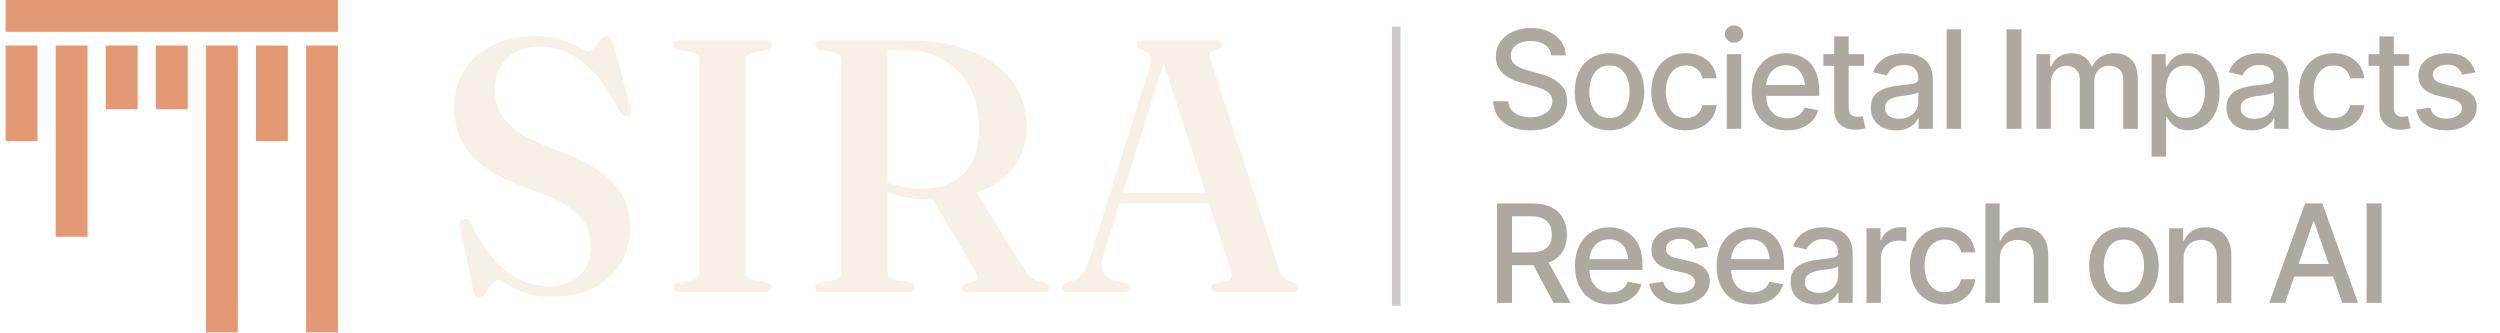
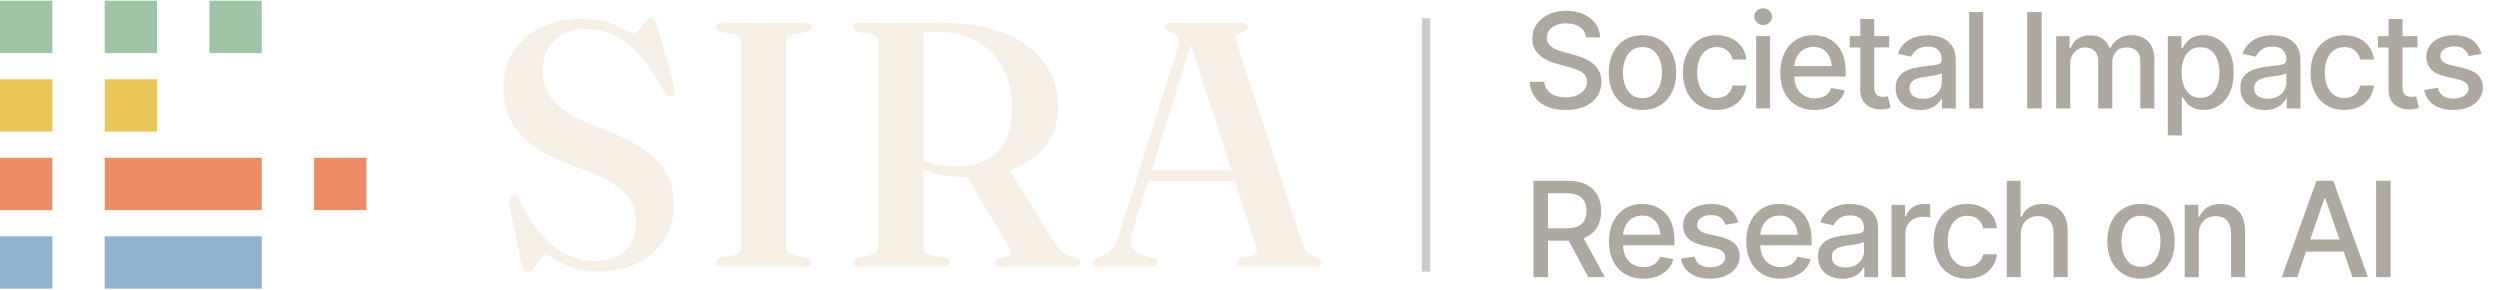
- <svg xmlns="http://www.w3.org/2000/svg" viewBox="0 0 691.9 92.4" width="692" height="92">
-   <path fill="#e39a74" d="M0.000 0.000h92.400v8.860h-92.400ZM0.000 12.658h8.860v26.581h-8.860ZM13.923 12.658h8.860v53.162h-8.860ZM27.847 12.658h8.860v17.721h-8.860ZM41.770 12.658h8.860v17.721h-8.860ZM55.693 12.658h8.860v79.742h-8.860ZM69.616 12.658h8.860v26.581h-8.860ZM83.540 12.658h8.860v79.742h-8.860Z" />
-   <path transform="translate(120.1 81.2)" fill="#f7f0e6" d="M31.67 1.33Q27.187 1.33 24.142 0.153Q21.098 -1.023 19.29 -2.193Q17.482 -3.363 16.723 -3.363Q16.078 -3.363 15.463 -2.639Q14.848 -1.915 14.221 -0.962Q13.593 -0.008 12.96 0.716Q12.327 1.44 11.647 1.44Q11.023 1.44 10.568 1.027Q10.113 0.615 9.933 -0.243L6.22 -18.433Q6.102 -19.108 6.341 -19.578Q6.58 -20.047 7.173 -20.257Q7.818 -20.503 8.334 -20.23Q8.85 -19.957 9.217 -19.223Q12.467 -12.537 15.997 -8.692Q19.528 -4.847 23.265 -3.228Q27.002 -1.61 30.823 -1.61Q36.278 -1.61 39.456 -4.57Q42.633 -7.53 42.647 -12.74Q42.66 -15.97 41.239 -18.689Q39.818 -21.408 36.103 -23.861Q32.388 -26.313 25.523 -28.67Q17.893 -31.335 13.308 -34.588Q8.723 -37.84 6.673 -41.967Q4.623 -46.093 4.623 -51.35Q4.623 -57.267 7.488 -61.732Q10.353 -66.197 15.435 -68.685Q20.517 -71.173 27.127 -71.173Q31.635 -71.173 34.54 -70.146Q37.445 -69.118 39.197 -68.077Q40.948 -67.037 41.927 -67.037Q42.807 -67.037 43.597 -68.095Q44.387 -69.153 45.2 -70.225Q46.013 -71.297 46.943 -71.297Q47.57 -71.297 48.004 -70.898Q48.438 -70.5 48.74 -69.43L53.737 -51.023Q53.947 -50.267 53.714 -49.69Q53.482 -49.113 52.863 -48.88Q52.23 -48.67 51.708 -48.938Q51.185 -49.205 50.82 -49.873Q47.295 -56.882 43.609 -60.887Q39.923 -64.892 36.061 -66.569Q32.198 -68.247 28.133 -68.247Q22.673 -68.247 19.298 -64.978Q15.923 -61.71 15.923 -56.137Q15.923 -52.835 17.327 -50.015Q18.732 -47.195 22.336 -44.664Q25.94 -42.133 32.513 -39.697Q40.427 -36.813 45.023 -33.567Q49.62 -30.322 51.583 -26.43Q53.547 -22.538 53.533 -17.683Q53.52 -12.42 50.942 -8.104Q48.365 -3.788 43.492 -1.229Q38.618 1.33 31.67 1.33ZM85.74 -5.423Q85.74 -4.566 86.302 -4.055Q86.865 -3.543 87.937 -3.3L91.593 -2.663Q92.93 -2.308 92.93 -1.268Q92.93 -0.696 92.526 -0.348Q92.122 0.0 91.24 0.0H67.317Q66.448 0.0 66.038 -0.348Q65.627 -0.696 65.627 -1.268Q65.627 -2.308 66.963 -2.663L70.62 -3.3Q71.717 -3.543 72.267 -4.055Q72.817 -4.566 72.817 -5.423V-64.577Q72.817 -65.434 72.267 -65.951Q71.717 -66.468 70.62 -66.7L66.963 -67.337Q65.627 -67.685 65.627 -68.74Q65.627 -69.332 66.038 -69.666Q66.448 -70.0 67.317 -70.0H91.24Q92.122 -70.0 92.526 -69.666Q92.93 -69.332 92.93 -68.74Q92.93 -67.685 91.593 -67.337L87.937 -66.7Q86.865 -66.468 86.302 -65.951Q85.74 -65.434 85.74 -64.577ZM163.78 -45.9Q163.78 -40.958 161.601 -36.981Q159.422 -33.003 155.449 -30.378Q151.477 -27.753 146.005 -26.777Q144.562 -26.533 143.222 -26.282Q141.883 -26.03 140.519 -25.867Q139.155 -25.703 137.575 -25.703Q134.158 -25.703 131.248 -26.158Q128.338 -26.613 125.978 -27.503Q123.618 -28.392 121.82 -29.68L122.217 -32.233Q123.795 -31.047 125.82 -30.275Q127.845 -29.503 130.17 -29.14Q132.495 -28.777 134.942 -28.777Q142.168 -28.777 146.356 -33.035Q150.543 -37.293 150.543 -45.647Q150.543 -51.933 147.967 -56.815Q145.39 -61.697 140.777 -64.492Q136.165 -67.287 130.078 -67.287H125.09V-5.68Q125.09 -4.673 125.594 -4.114Q126.098 -3.555 127.153 -3.3L131.277 -2.663Q132.043 -2.438 132.328 -2.117Q132.613 -1.795 132.613 -1.26Q132.613 0.0 130.923 0.0H106.667Q105.802 0.0 105.389 -0.353Q104.977 -0.707 104.977 -1.26Q104.977 -2.308 106.313 -2.663L109.97 -3.3Q111.078 -3.555 111.622 -4.114Q112.167 -4.673 112.167 -5.68V-64.577Q112.167 -65.443 111.617 -65.956Q111.067 -66.468 109.97 -66.7L106.313 -67.337Q104.977 -67.692 104.977 -68.74Q104.977 -69.332 105.389 -69.666Q105.802 -70.0 106.667 -70.0H130.308Q140.98 -70.0 148.452 -66.954Q155.925 -63.908 159.852 -58.479Q163.78 -53.05 163.78 -45.9ZM136.852 -27.09 149.283 -28.537 163.218 -6.133Q164.248 -4.508 165.402 -3.795Q166.555 -3.082 168.237 -2.69Q169.27 -2.415 169.628 -2.105Q169.987 -1.795 169.987 -1.26Q169.987 -0.707 169.554 -0.353Q169.122 0.0 168.243 0.0H147.342Q145.665 0.0 145.665 -1.26Q145.665 -1.662 145.922 -1.906Q146.18 -2.15 146.722 -2.357L148.712 -2.743Q149.858 -3.122 150.049 -3.851Q150.24 -4.58 149.432 -5.947ZM188.545 -27.627H216.465L216.682 -24.633H188.202ZM192.333 -1.26Q192.333 -0.707 191.932 -0.353Q191.532 0.0 190.663 0.0H175.273Q174.43 0.0 174.01 -0.347Q173.59 -0.693 173.59 -1.247Q173.59 -1.702 173.874 -1.997Q174.158 -2.292 174.803 -2.57L176.73 -3.208Q178.205 -3.802 179.287 -5.131Q180.37 -6.46 181.342 -9.617L198.082 -62.875Q198.673 -64.747 198.25 -65.703Q197.827 -66.66 196.145 -67.197Q195.165 -67.575 194.748 -67.922Q194.332 -68.268 194.332 -68.767Q194.332 -69.368 194.764 -69.684Q195.197 -70.0 196.075 -70.0H216.382Q217.262 -70.0 217.675 -69.684Q218.088 -69.368 218.088 -68.78Q218.088 -68.255 217.696 -67.891Q217.303 -67.527 216.365 -67.247Q215 -66.977 214.737 -66.4Q214.475 -65.823 214.928 -64.413L233.878 -6.597Q234.452 -4.81 235.318 -3.943Q236.185 -3.077 237.688 -2.765Q238.59 -2.463 238.902 -2.136Q239.215 -1.808 239.215 -1.26Q239.215 -0.707 238.788 -0.353Q238.362 0.0 237.495 0.0H216.788Q215.933 0.0 215.507 -0.353Q215.082 -0.707 215.082 -1.26Q215.082 -1.768 215.418 -2.065Q215.755 -2.362 216.445 -2.57L219.342 -3.04Q220.583 -3.355 220.717 -4.124Q220.85 -4.893 220.342 -6.457L201.395 -65.037L202.748 -66.49L185.003 -9.907Q184.402 -7.968 184.622 -6.662Q184.843 -5.355 185.857 -4.516Q186.87 -3.677 188.6 -3.087L191.03 -2.543Q191.693 -2.333 192.013 -2.052Q192.333 -1.77 192.333 -1.26Z" />
-   <rect x="385.4" y="7.4" width="2.4" height="77.6" fill="#aea9a0" opacity="0.6" />
-   <path transform="translate(412.4 35.8)" fill="#aea9a0" d="M11.482 0.453Q8.387 0.453 6.114 -0.525Q3.841 -1.503 2.557 -3.321Q1.273 -5.14 1.136 -7.645H5.322Q5.455 -6.145 6.303 -5.155Q7.151 -4.164 8.5 -3.674Q9.849 -3.184 11.459 -3.184Q13.229 -3.184 14.617 -3.748Q16.005 -4.312 16.801 -5.323Q17.597 -6.335 17.597 -7.689Q17.597 -8.914 16.894 -9.691Q16.191 -10.469 15.007 -10.977Q13.823 -11.485 12.343 -11.875L9.084 -12.766Q5.756 -13.664 3.828 -15.428Q1.9 -17.193 1.9 -20.084Q1.9 -22.466 3.188 -24.249Q4.475 -26.032 6.693 -27.025Q8.91 -28.018 11.675 -28.018Q14.484 -28.018 16.634 -27.029Q18.785 -26.04 20.03 -24.32Q21.275 -22.6 21.338 -20.395H17.286Q17.074 -22.299 15.521 -23.355Q13.968 -24.411 11.586 -24.411Q9.901 -24.411 8.654 -23.882Q7.407 -23.353 6.728 -22.425Q6.049 -21.497 6.049 -20.306Q6.049 -19.004 6.852 -18.185Q7.656 -17.367 8.823 -16.894Q9.99 -16.421 11.066 -16.128L13.745 -15.408Q15.063 -15.074 16.452 -14.513Q17.842 -13.953 19.039 -13.057Q20.236 -12.161 20.972 -10.832Q21.709 -9.504 21.709 -7.63Q21.709 -5.303 20.505 -3.475Q19.301 -1.648 17.018 -0.597Q14.736 0.453 11.482 0.453ZM33.469 0.43Q30.552 0.43 28.379 -0.907Q26.207 -2.245 25.01 -4.655Q23.813 -7.066 23.813 -10.257Q23.813 -13.493 25.01 -15.911Q26.207 -18.328 28.379 -19.666Q30.552 -21.004 33.469 -21.004Q36.401 -21.004 38.573 -19.666Q40.746 -18.328 41.95 -15.911Q43.155 -13.493 43.155 -10.257Q43.155 -7.066 41.95 -4.655Q40.746 -2.245 38.573 -0.907Q36.401 0.43 33.469 0.43ZM33.476 -2.969Q35.391 -2.969 36.627 -3.967Q37.863 -4.965 38.471 -6.63Q39.08 -8.294 39.08 -10.264Q39.08 -12.268 38.471 -13.935Q37.863 -15.601 36.627 -16.603Q35.391 -17.605 33.476 -17.605Q31.588 -17.605 30.346 -16.603Q29.105 -15.601 28.496 -13.935Q27.888 -12.268 27.888 -10.264Q27.888 -8.294 28.496 -6.63Q29.105 -4.965 30.346 -3.967Q31.588 -2.969 33.476 -2.969ZM54.751 0.43Q51.76 0.43 49.595 -0.944Q47.429 -2.319 46.262 -4.73Q45.095 -7.14 45.095 -10.257Q45.095 -13.434 46.285 -15.851Q47.474 -18.269 49.639 -19.636Q51.805 -21.004 54.721 -21.004Q57.085 -21.004 58.933 -20.137Q60.781 -19.271 61.924 -17.699Q63.067 -16.128 63.279 -14.027H59.345Q59.134 -15.003 58.551 -15.82Q57.969 -16.636 57.019 -17.12Q56.069 -17.605 54.773 -17.605Q53.092 -17.605 51.834 -16.721Q50.576 -15.838 49.873 -14.209Q49.17 -12.58 49.17 -10.354Q49.17 -8.101 49.858 -6.438Q50.547 -4.776 51.812 -3.872Q53.078 -2.969 54.773 -2.969Q56.518 -2.969 57.748 -3.93Q58.978 -4.891 59.345 -6.568H63.279Q63.064 -4.55 61.967 -2.971Q60.871 -1.392 59.039 -0.481Q57.208 0.43 54.751 0.43ZM66.103 0.0V-20.744H70.118V0.0ZM68.122 -23.928Q67.075 -23.928 66.326 -24.633Q65.576 -25.338 65.576 -26.333Q65.576 -27.331 66.326 -28.034Q67.075 -28.738 68.122 -28.738Q69.168 -28.738 69.918 -28.034Q70.667 -27.331 70.667 -26.335Q70.667 -25.338 69.918 -24.633Q69.168 -23.928 68.122 -23.928ZM82.906 0.43Q79.852 0.43 77.627 -0.892Q75.403 -2.215 74.211 -4.616Q73.02 -7.017 73.02 -10.227Q73.02 -13.422 74.198 -15.848Q75.377 -18.273 77.518 -19.638Q79.659 -21.004 82.542 -21.004Q84.305 -21.004 85.962 -20.427Q87.619 -19.85 88.936 -18.608Q90.254 -17.367 91.022 -15.386Q91.79 -13.404 91.79 -10.591V-9.151H75.291V-12.164H89.712L87.842 -11.163Q87.842 -13.077 87.248 -14.541Q86.654 -16.005 85.478 -16.838Q84.301 -17.671 82.557 -17.671Q80.813 -17.671 79.577 -16.831Q78.342 -15.99 77.689 -14.616Q77.035 -13.241 77.035 -11.608V-9.559Q77.035 -7.429 77.776 -5.941Q78.516 -4.453 79.848 -3.678Q81.18 -2.902 82.936 -2.902Q84.082 -2.902 85.023 -3.234Q85.964 -3.566 86.647 -4.234Q87.329 -4.902 87.686 -5.878L91.508 -5.166Q91.052 -3.488 89.881 -2.228Q88.71 -0.969 86.934 -0.269Q85.159 0.43 82.906 0.43ZM104.259 -20.744V-17.493H92.948V-20.744ZM95.969 -25.68H99.984V-6.086Q99.984 -4.665 100.585 -3.999Q101.186 -3.332 102.492 -3.332Q102.812 -3.332 103.177 -3.377Q103.543 -3.422 103.91 -3.496L104.66 -0.156Q104.047 0.048 103.327 0.16Q102.607 0.271 101.888 0.271Q99.186 0.271 97.577 -1.236Q95.969 -2.742 95.969 -5.262ZM113.154 0.453Q111.183 0.453 109.586 -0.28Q107.988 -1.013 107.061 -2.423Q106.133 -3.833 106.133 -5.863Q106.133 -7.63 106.812 -8.754Q107.491 -9.879 108.641 -10.545Q109.792 -11.211 111.204 -11.547Q112.616 -11.882 114.096 -12.053Q115.959 -12.272 117.112 -12.413Q118.264 -12.554 118.796 -12.879Q119.329 -13.204 119.329 -13.931V-14.035Q119.329 -15.783 118.338 -16.753Q117.347 -17.723 115.388 -17.723Q113.362 -17.723 112.189 -16.837Q111.016 -15.95 110.571 -14.851L106.771 -15.712Q107.45 -17.605 108.755 -18.77Q110.059 -19.935 111.757 -20.47Q113.454 -21.004 115.321 -21.004Q116.564 -21.004 117.956 -20.714Q119.347 -20.425 120.583 -19.653Q121.819 -18.881 122.596 -17.454Q123.374 -16.028 123.374 -13.768V0.0H119.425V-2.843H119.277Q118.898 -2.074 118.114 -1.316Q117.329 -0.557 116.104 -0.052Q114.879 0.453 113.154 0.453ZM114.022 -2.776Q115.707 -2.776 116.896 -3.44Q118.086 -4.104 118.715 -5.179Q119.344 -6.253 119.344 -7.466V-10.153Q119.121 -9.938 118.512 -9.76Q117.904 -9.582 117.123 -9.444Q116.342 -9.307 115.594 -9.211Q114.846 -9.114 114.356 -9.055Q113.187 -8.895 112.217 -8.544Q111.247 -8.194 110.668 -7.542Q110.089 -6.891 110.089 -5.804Q110.089 -4.308 111.196 -3.542Q112.304 -2.776 114.022 -2.776ZM131.237 -27.646V0.0H127.222V-27.646ZM148.026 -27.646V0.0H143.854V-27.646ZM152.178 0.0V-20.744H156.023V-17.337H156.305Q156.954 -19.063 158.427 -20.033Q159.901 -21.004 161.945 -21.004Q164.02 -21.004 165.426 -20.03Q166.833 -19.056 167.504 -17.337H167.727Q168.484 -19.011 170.096 -20.008Q171.709 -21.004 173.939 -21.004Q176.759 -21.004 178.556 -19.234Q180.352 -17.464 180.352 -13.901V0.0H176.307V-13.523Q176.307 -15.634 175.16 -16.575Q174.013 -17.516 172.418 -17.516Q170.451 -17.516 169.36 -16.3Q168.269 -15.085 168.269 -13.226V0.0H164.231V-13.79Q164.231 -15.471 163.188 -16.493Q162.146 -17.516 160.461 -17.516Q159.311 -17.516 158.338 -16.911Q157.366 -16.306 156.78 -15.243Q156.193 -14.179 156.193 -12.78V0.0ZM184.204 7.756V-20.744H188.115V-17.375H188.449Q188.813 -18.017 189.473 -18.87Q190.134 -19.724 191.316 -20.364Q192.498 -21.004 194.423 -21.004Q196.928 -21.004 198.886 -19.738Q200.843 -18.473 201.975 -16.081Q203.107 -13.69 203.107 -10.324Q203.107 -6.98 201.994 -4.572Q200.881 -2.163 198.921 -0.878Q196.962 0.408 194.438 0.408Q192.561 0.408 191.368 -0.23Q190.174 -0.868 189.495 -1.724Q188.816 -2.579 188.449 -3.236H188.219V7.756ZM193.563 -3.021Q195.359 -3.021 196.57 -3.991Q197.782 -4.962 198.4 -6.622Q199.018 -8.283 199.018 -10.354Q199.018 -12.413 198.407 -14.044Q197.797 -15.675 196.592 -16.625Q195.388 -17.575 193.563 -17.575Q191.8 -17.575 190.597 -16.677Q189.395 -15.779 188.774 -14.155Q188.152 -12.532 188.152 -10.354Q188.152 -8.183 188.781 -6.531Q189.41 -4.88 190.62 -3.95Q191.83 -3.021 193.563 -3.021ZM212.032 0.453Q210.061 0.453 208.464 -0.28Q206.866 -1.013 205.938 -2.423Q205.011 -3.833 205.011 -5.863Q205.011 -7.63 205.69 -8.754Q206.369 -9.879 207.519 -10.545Q208.67 -11.211 210.082 -11.547Q211.494 -11.882 212.974 -12.053Q214.837 -12.272 215.99 -12.413Q217.142 -12.554 217.674 -12.879Q218.207 -13.204 218.207 -13.931V-14.035Q218.207 -15.783 217.216 -16.753Q216.225 -17.723 214.266 -17.723Q212.24 -17.723 211.067 -16.837Q209.894 -15.95 209.449 -14.851L205.649 -15.712Q206.328 -17.605 207.633 -18.77Q208.937 -19.935 210.635 -20.47Q212.332 -21.004 214.199 -21.004Q215.442 -21.004 216.834 -20.714Q218.225 -20.425 219.461 -19.653Q220.697 -18.881 221.474 -17.454Q222.252 -16.028 222.252 -13.768V0.0H218.303V-2.843H218.155Q217.776 -2.074 216.991 -1.316Q216.207 -0.557 214.982 -0.052Q213.757 0.453 212.032 0.453ZM212.9 -2.776Q214.585 -2.776 215.774 -3.44Q216.964 -4.104 217.593 -5.179Q218.222 -6.253 218.222 -7.466V-10.153Q217.999 -9.938 217.39 -9.76Q216.782 -9.582 216.001 -9.444Q215.22 -9.307 214.472 -9.211Q213.724 -9.114 213.234 -9.055Q212.065 -8.895 211.095 -8.544Q210.124 -8.194 209.546 -7.542Q208.967 -6.891 208.967 -5.804Q208.967 -4.308 210.074 -3.542Q211.182 -2.776 212.9 -2.776ZM234.806 0.43Q231.815 0.43 229.65 -0.944Q227.484 -2.319 226.317 -4.73Q225.15 -7.14 225.15 -10.257Q225.15 -13.434 226.339 -15.851Q227.529 -18.269 229.694 -19.636Q231.859 -21.004 234.776 -21.004Q237.14 -21.004 238.988 -20.137Q240.836 -19.271 241.979 -17.699Q243.122 -16.128 243.334 -14.027H239.4Q239.188 -15.003 238.606 -15.82Q238.023 -16.636 237.073 -17.12Q236.123 -17.605 234.828 -17.605Q233.147 -17.605 231.889 -16.721Q230.631 -15.838 229.928 -14.209Q229.225 -12.58 229.225 -10.354Q229.225 -8.101 229.913 -6.438Q230.601 -4.776 231.867 -3.872Q233.132 -2.969 234.828 -2.969Q236.572 -2.969 237.802 -3.93Q239.033 -4.891 239.4 -6.568H243.334Q243.118 -4.55 242.022 -2.971Q240.925 -1.392 239.094 -0.481Q237.263 0.43 234.806 0.43ZM255.814 -20.744V-17.493H244.503V-20.744ZM247.523 -25.68H251.539V-6.086Q251.539 -4.665 252.14 -3.999Q252.741 -3.332 254.047 -3.332Q254.366 -3.332 254.732 -3.377Q255.097 -3.422 255.465 -3.496L256.214 -0.156Q255.602 0.048 254.882 0.16Q254.162 0.271 253.442 0.271Q250.741 0.271 249.132 -1.236Q247.523 -2.742 247.523 -5.262ZM274.194 -15.653 270.542 -15.029Q270.201 -16.065 269.242 -16.939Q268.282 -17.812 266.386 -17.812Q264.679 -17.812 263.536 -17.039Q262.393 -16.265 262.393 -15.081Q262.393 -14.038 263.163 -13.393Q263.933 -12.747 265.636 -12.35L268.947 -11.608Q271.793 -10.962 273.197 -9.574Q274.602 -8.186 274.602 -6.004Q274.602 -4.134 273.526 -2.681Q272.45 -1.228 270.544 -0.399Q268.639 0.43 266.134 0.43Q262.645 0.43 260.454 -1.071Q258.263 -2.572 257.754 -5.314L261.636 -5.908Q262.011 -4.375 263.15 -3.601Q264.289 -2.828 266.111 -2.828Q268.086 -2.828 269.28 -3.663Q270.475 -4.498 270.475 -5.678Q270.475 -7.648 267.536 -8.327L264.041 -9.114Q261.124 -9.778 259.74 -11.213Q258.355 -12.647 258.355 -14.844Q258.355 -16.688 259.382 -18.072Q260.408 -19.456 262.217 -20.23Q264.026 -21.004 266.356 -21.004Q269.733 -21.004 271.654 -19.54Q273.574 -18.076 274.194 -15.653Z" />
-   <path transform="translate(412.4 84.2)" fill="#aea9a0" d="M2.227 0.0V-27.646H12.09Q15.304 -27.646 17.421 -26.539Q19.538 -25.431 20.598 -23.474Q21.657 -21.516 21.657 -18.97Q21.657 -16.432 20.599 -14.51Q19.542 -12.587 17.412 -11.526Q15.282 -10.465 12.068 -10.465H4.616V-14.035H11.675Q13.723 -14.035 14.996 -14.621Q16.269 -15.207 16.859 -16.31Q17.449 -17.412 17.449 -18.97Q17.449 -20.544 16.851 -21.687Q16.254 -22.83 14.981 -23.449Q13.708 -24.069 11.645 -24.069H6.398V0.0ZM17.953 0.0 11.259 -12.484H15.883L22.704 0.0ZM33.773 0.43Q30.719 0.43 28.494 -0.892Q26.27 -2.215 25.079 -4.616Q23.887 -7.017 23.887 -10.227Q23.887 -13.422 25.066 -15.848Q26.244 -18.273 28.385 -19.638Q30.526 -21.004 33.41 -21.004Q35.172 -21.004 36.829 -20.427Q38.486 -19.85 39.804 -18.608Q41.121 -17.367 41.889 -15.386Q42.657 -13.404 42.657 -10.591V-9.151H26.158V-12.164H40.579L38.709 -11.163Q38.709 -13.077 38.115 -14.541Q37.521 -16.005 36.345 -16.838Q35.169 -17.671 33.424 -17.671Q31.68 -17.671 30.445 -16.831Q29.209 -15.99 28.556 -14.616Q27.903 -13.241 27.903 -11.608V-9.559Q27.903 -7.429 28.643 -5.941Q29.383 -4.453 30.715 -3.678Q32.048 -2.902 33.803 -2.902Q34.95 -2.902 35.89 -3.234Q36.831 -3.566 37.514 -4.234Q38.197 -4.902 38.553 -5.878L42.375 -5.166Q41.919 -3.488 40.748 -2.228Q39.577 -0.969 37.801 -0.269Q36.026 0.43 33.773 0.43ZM60.982 -15.653 57.33 -15.029Q56.989 -16.065 56.03 -16.939Q55.07 -17.812 53.174 -17.812Q51.467 -17.812 50.324 -17.039Q49.181 -16.265 49.181 -15.081Q49.181 -14.038 49.951 -13.393Q50.721 -12.747 52.424 -12.35L55.735 -11.608Q58.581 -10.962 59.985 -9.574Q61.39 -8.186 61.39 -6.004Q61.39 -4.134 60.314 -2.681Q59.238 -1.228 57.332 -0.399Q55.427 0.43 52.922 0.43Q49.433 0.43 47.242 -1.071Q45.051 -2.572 44.542 -5.314L48.424 -5.908Q48.799 -4.375 49.938 -3.601Q51.077 -2.828 52.899 -2.828Q54.874 -2.828 56.069 -3.663Q57.263 -4.498 57.263 -5.678Q57.263 -7.648 54.324 -8.327L50.829 -9.114Q47.912 -9.778 46.528 -11.213Q45.144 -12.647 45.144 -14.844Q45.144 -16.688 46.17 -18.072Q47.196 -19.456 49.005 -20.23Q50.814 -21.004 53.144 -21.004Q56.521 -21.004 58.442 -19.54Q60.362 -18.076 60.982 -15.653ZM73.146 0.43Q70.092 0.43 67.867 -0.892Q65.643 -2.215 64.452 -4.616Q63.26 -7.017 63.26 -10.227Q63.26 -13.422 64.439 -15.848Q65.617 -18.273 67.758 -19.638Q69.899 -21.004 72.783 -21.004Q74.545 -21.004 76.202 -20.427Q77.859 -19.85 79.177 -18.608Q80.494 -17.367 81.262 -15.386Q82.03 -13.404 82.03 -10.591V-9.151H65.531V-12.164H79.952L78.082 -11.163Q78.082 -13.077 77.488 -14.541Q76.894 -16.005 75.718 -16.838Q74.542 -17.671 72.797 -17.671Q71.053 -17.671 69.818 -16.831Q68.582 -15.99 67.929 -14.616Q67.276 -13.241 67.276 -11.608V-9.559Q67.276 -7.429 68.016 -5.941Q68.756 -4.453 70.089 -3.678Q71.421 -2.902 73.176 -2.902Q74.323 -2.902 75.263 -3.234Q76.204 -3.566 76.887 -4.234Q77.57 -4.902 77.926 -5.878L81.748 -5.166Q81.292 -3.488 80.121 -2.228Q78.95 -0.969 77.175 -0.269Q75.399 0.43 73.146 0.43ZM90.87 0.453Q88.899 0.453 87.302 -0.28Q85.704 -1.013 84.776 -2.423Q83.849 -3.833 83.849 -5.863Q83.849 -7.63 84.528 -8.754Q85.207 -9.879 86.357 -10.545Q87.508 -11.211 88.92 -11.547Q90.332 -11.882 91.812 -12.053Q93.675 -12.272 94.827 -12.413Q95.98 -12.554 96.512 -12.879Q97.045 -13.204 97.045 -13.931V-14.035Q97.045 -15.783 96.054 -16.753Q95.063 -17.723 93.104 -17.723Q91.078 -17.723 89.905 -16.837Q88.732 -15.95 88.287 -14.851L84.487 -15.712Q85.166 -17.605 86.47 -18.77Q87.775 -19.935 89.473 -20.47Q91.17 -21.004 93.037 -21.004Q94.28 -21.004 95.672 -20.714Q97.063 -20.425 98.299 -19.653Q99.535 -18.881 100.312 -17.454Q101.09 -16.028 101.09 -13.768V0.0H97.141V-2.843H96.993Q96.614 -2.074 95.829 -1.316Q95.045 -0.557 93.82 -0.052Q92.595 0.453 90.87 0.453ZM91.738 -2.776Q93.423 -2.776 94.612 -3.44Q95.802 -4.104 96.431 -5.179Q97.06 -6.253 97.06 -7.466V-10.153Q96.837 -9.938 96.228 -9.76Q95.62 -9.582 94.839 -9.444Q94.057 -9.307 93.31 -9.211Q92.562 -9.114 92.072 -9.055Q90.903 -8.895 89.933 -8.544Q88.962 -8.194 88.383 -7.542Q87.805 -6.891 87.805 -5.804Q87.805 -4.308 88.912 -3.542Q90.02 -2.776 91.738 -2.776ZM104.938 0.0V-20.744H108.82V-17.427H109.042Q109.614 -19.1 111.055 -20.067Q112.497 -21.034 114.312 -21.034Q114.69 -21.034 115.202 -21.011Q115.714 -20.989 116.026 -20.945V-17.093Q115.781 -17.163 115.16 -17.239Q114.538 -17.315 113.904 -17.315Q112.482 -17.315 111.358 -16.712Q110.233 -16.109 109.593 -15.057Q108.953 -14.005 108.953 -12.639V0.0ZM126.651 0.43Q123.66 0.43 121.494 -0.944Q119.329 -2.319 118.162 -4.73Q116.995 -7.14 116.995 -10.257Q116.995 -13.434 118.184 -15.851Q119.373 -18.269 121.539 -19.636Q123.704 -21.004 126.621 -21.004Q128.985 -21.004 130.833 -20.137Q132.681 -19.271 133.824 -17.699Q134.967 -16.128 135.178 -14.027H131.245Q131.033 -15.003 130.451 -15.82Q129.868 -16.636 128.918 -17.12Q127.968 -17.605 126.673 -17.605Q124.992 -17.605 123.734 -16.721Q122.476 -15.838 121.773 -14.209Q121.069 -12.58 121.069 -10.354Q121.069 -8.101 121.758 -6.438Q122.446 -4.776 123.712 -3.872Q124.977 -2.969 126.673 -2.969Q128.417 -2.969 129.647 -3.93Q130.877 -4.891 131.245 -6.568H135.178Q134.963 -4.55 133.867 -2.971Q132.77 -1.392 130.939 -0.481Q129.107 0.43 126.651 0.43ZM142.018 -12.305V0.0H138.002V-27.646H141.958V-17.337H142.24Q142.96 -19.026 144.452 -20.015Q145.944 -21.004 148.363 -21.004Q150.493 -21.004 152.095 -20.128Q153.696 -19.252 154.588 -17.514Q155.481 -15.775 155.481 -13.181V0.0H151.436V-12.691Q151.436 -14.988 150.258 -16.248Q149.079 -17.508 146.983 -17.508Q145.539 -17.508 144.424 -16.894Q143.309 -16.28 142.663 -15.124Q142.018 -13.968 142.018 -12.305ZM176.488 0.43Q173.572 0.43 171.399 -0.907Q169.226 -2.245 168.029 -4.655Q166.833 -7.066 166.833 -10.257Q166.833 -13.493 168.029 -15.911Q169.226 -18.328 171.399 -19.666Q173.572 -21.004 176.488 -21.004Q179.42 -21.004 181.593 -19.666Q183.766 -18.328 184.97 -15.911Q186.174 -13.493 186.174 -10.257Q186.174 -7.066 184.97 -4.655Q183.766 -2.245 181.593 -0.907Q179.42 0.43 176.488 0.43ZM176.496 -2.969Q178.411 -2.969 179.646 -3.967Q180.882 -4.965 181.491 -6.63Q182.099 -8.294 182.099 -10.264Q182.099 -12.268 181.491 -13.935Q180.882 -15.601 179.646 -16.603Q178.411 -17.605 176.496 -17.605Q174.607 -17.605 173.366 -16.603Q172.124 -15.601 171.516 -13.935Q170.907 -12.268 170.907 -10.264Q170.907 -8.294 171.516 -6.63Q172.124 -4.965 173.366 -3.967Q174.607 -2.969 176.496 -2.969ZM193.08 -12.305V0.0H189.065V-20.744H192.976V-17.337H193.243Q193.96 -19.011 195.461 -20.008Q196.962 -21.004 199.307 -21.004Q201.426 -21.004 203.012 -20.121Q204.599 -19.237 205.482 -17.497Q206.365 -15.757 206.365 -13.181V0.0H202.35V-12.691Q202.35 -14.944 201.17 -16.226Q199.99 -17.508 197.941 -17.508Q196.542 -17.508 195.442 -16.894Q194.342 -16.28 193.711 -15.124Q193.08 -13.968 193.08 -12.305ZM221.335 0.0H216.897L226.857 -27.646H231.666L241.597 0.0H237.188L229.358 -22.622H229.136ZM222.077 -10.821H236.431V-7.325H222.077ZM248.128 -27.646V0.0H243.957V-27.646Z" />
+ <svg xmlns="http://www.w3.org/2000/svg" viewBox="0 0 717.2 82.6" width="717" height="83">
+   <path fill="#9fc4a6" d="M0.000 0.000h15.018v15.018h-15.018ZM30.036 0.000h15.018v15.018h-15.018ZM60.073 0.000h15.018v15.018h-15.018Z" />
+   <path fill="#e8c65a" d="M0.000 22.527h15.018v15.018h-15.018ZM30.036 22.527h15.018v15.018h-15.018Z" />
+   <path fill="#ec8d68" d="M0.000 45.055h15.018v15.018h-15.018ZM30.036 45.055h45.055v15.018h-45.055ZM90.109 45.055h15.018v15.018h-15.018Z" />
+   <path fill="#8fb3d1" d="M0.000 67.582h15.018v15.018h-15.018ZM30.036 67.582h45.055v15.018h-45.055Z" />
+   <path transform="translate(139.8 76.3)" fill="#f7f0e6" d="M31.67 1.33Q27.187 1.33 24.142 0.153Q21.098 -1.023 19.29 -2.193Q17.482 -3.363 16.723 -3.363Q16.078 -3.363 15.463 -2.639Q14.848 -1.915 14.221 -0.962Q13.593 -0.008 12.96 0.716Q12.327 1.44 11.647 1.44Q11.023 1.44 10.568 1.027Q10.113 0.615 9.933 -0.243L6.22 -18.433Q6.102 -19.108 6.341 -19.578Q6.58 -20.047 7.173 -20.257Q7.818 -20.503 8.334 -20.23Q8.85 -19.957 9.217 -19.223Q12.467 -12.537 15.997 -8.692Q19.528 -4.847 23.265 -3.228Q27.002 -1.61 30.823 -1.61Q36.278 -1.61 39.456 -4.57Q42.633 -7.53 42.647 -12.74Q42.66 -15.97 41.239 -18.689Q39.818 -21.408 36.103 -23.861Q32.388 -26.313 25.523 -28.67Q17.893 -31.335 13.308 -34.588Q8.723 -37.84 6.673 -41.967Q4.623 -46.093 4.623 -51.35Q4.623 -57.267 7.488 -61.732Q10.353 -66.197 15.435 -68.685Q20.517 -71.173 27.127 -71.173Q31.635 -71.173 34.54 -70.146Q37.445 -69.118 39.197 -68.077Q40.948 -67.037 41.927 -67.037Q42.807 -67.037 43.597 -68.095Q44.387 -69.153 45.2 -70.225Q46.013 -71.297 46.943 -71.297Q47.57 -71.297 48.004 -70.898Q48.438 -70.5 48.74 -69.43L53.737 -51.023Q53.947 -50.267 53.714 -49.69Q53.482 -49.113 52.863 -48.88Q52.23 -48.67 51.708 -48.938Q51.185 -49.205 50.82 -49.873Q47.295 -56.882 43.609 -60.887Q39.923 -64.892 36.061 -66.569Q32.198 -68.247 28.133 -68.247Q22.673 -68.247 19.298 -64.978Q15.923 -61.71 15.923 -56.137Q15.923 -52.835 17.327 -50.015Q18.732 -47.195 22.336 -44.664Q25.94 -42.133 32.513 -39.697Q40.427 -36.813 45.023 -33.567Q49.62 -30.322 51.583 -26.43Q53.547 -22.538 53.533 -17.683Q53.52 -12.42 50.942 -8.104Q48.365 -3.788 43.492 -1.229Q38.618 1.33 31.67 1.33ZM85.74 -5.423Q85.74 -4.566 86.302 -4.055Q86.865 -3.543 87.937 -3.3L91.593 -2.663Q92.93 -2.308 92.93 -1.268Q92.93 -0.696 92.526 -0.348Q92.122 0.0 91.24 0.0H67.317Q66.448 0.0 66.038 -0.348Q65.627 -0.696 65.627 -1.268Q65.627 -2.308 66.963 -2.663L70.62 -3.3Q71.717 -3.543 72.267 -4.055Q72.817 -4.566 72.817 -5.423V-64.577Q72.817 -65.434 72.267 -65.951Q71.717 -66.468 70.62 -66.7L66.963 -67.337Q65.627 -67.685 65.627 -68.74Q65.627 -69.332 66.038 -69.666Q66.448 -70.0 67.317 -70.0H91.24Q92.122 -70.0 92.526 -69.666Q92.93 -69.332 92.93 -68.74Q92.93 -67.685 91.593 -67.337L87.937 -66.7Q86.865 -66.468 86.302 -65.951Q85.74 -65.434 85.74 -64.577ZM163.78 -45.9Q163.78 -40.958 161.601 -36.981Q159.422 -33.003 155.449 -30.378Q151.477 -27.753 146.005 -26.777Q144.562 -26.533 143.222 -26.282Q141.883 -26.03 140.519 -25.867Q139.155 -25.703 137.575 -25.703Q134.158 -25.703 131.248 -26.158Q128.338 -26.613 125.978 -27.503Q123.618 -28.392 121.82 -29.68L122.217 -32.233Q123.795 -31.047 125.82 -30.275Q127.845 -29.503 130.17 -29.14Q132.495 -28.777 134.942 -28.777Q142.168 -28.777 146.356 -33.035Q150.543 -37.293 150.543 -45.647Q150.543 -51.933 147.967 -56.815Q145.39 -61.697 140.777 -64.492Q136.165 -67.287 130.078 -67.287H125.09V-5.68Q125.09 -4.673 125.594 -4.114Q126.098 -3.555 127.153 -3.3L131.277 -2.663Q132.043 -2.438 132.328 -2.117Q132.613 -1.795 132.613 -1.26Q132.613 0.0 130.923 0.0H106.667Q105.802 0.0 105.389 -0.353Q104.977 -0.707 104.977 -1.26Q104.977 -2.308 106.313 -2.663L109.97 -3.3Q111.078 -3.555 111.622 -4.114Q112.167 -4.673 112.167 -5.68V-64.577Q112.167 -65.443 111.617 -65.956Q111.067 -66.468 109.97 -66.7L106.313 -67.337Q104.977 -67.692 104.977 -68.74Q104.977 -69.332 105.389 -69.666Q105.802 -70.0 106.667 -70.0H130.308Q140.98 -70.0 148.452 -66.954Q155.925 -63.908 159.852 -58.479Q163.78 -53.05 163.78 -45.9ZM136.852 -27.09 149.283 -28.537 163.218 -6.133Q164.248 -4.508 165.402 -3.795Q166.555 -3.082 168.237 -2.69Q169.27 -2.415 169.628 -2.105Q169.987 -1.795 169.987 -1.26Q169.987 -0.707 169.554 -0.353Q169.122 0.0 168.243 0.0H147.342Q145.665 0.0 145.665 -1.26Q145.665 -1.662 145.922 -1.906Q146.18 -2.15 146.722 -2.357L148.712 -2.743Q149.858 -3.122 150.049 -3.851Q150.24 -4.58 149.432 -5.947ZM188.545 -27.627H216.465L216.682 -24.633H188.202ZM192.333 -1.26Q192.333 -0.707 191.932 -0.353Q191.532 0.0 190.663 0.0H175.273Q174.43 0.0 174.01 -0.347Q173.59 -0.693 173.59 -1.247Q173.59 -1.702 173.874 -1.997Q174.158 -2.292 174.803 -2.57L176.73 -3.208Q178.205 -3.802 179.287 -5.131Q180.37 -6.46 181.342 -9.617L198.082 -62.875Q198.673 -64.747 198.25 -65.703Q197.827 -66.66 196.145 -67.197Q195.165 -67.575 194.748 -67.922Q194.332 -68.268 194.332 -68.767Q194.332 -69.368 194.764 -69.684Q195.197 -70.0 196.075 -70.0H216.382Q217.262 -70.0 217.675 -69.684Q218.088 -69.368 218.088 -68.78Q218.088 -68.255 217.696 -67.891Q217.303 -67.527 216.365 -67.247Q215 -66.977 214.737 -66.4Q214.475 -65.823 214.928 -64.413L233.878 -6.597Q234.452 -4.81 235.318 -3.943Q236.185 -3.077 237.688 -2.765Q238.59 -2.463 238.902 -2.136Q239.215 -1.808 239.215 -1.26Q239.215 -0.707 238.788 -0.353Q238.362 0.0 237.495 0.0H216.788Q215.933 0.0 215.507 -0.353Q215.082 -0.707 215.082 -1.26Q215.082 -1.768 215.418 -2.065Q215.755 -2.362 216.445 -2.57L219.342 -3.04Q220.583 -3.355 220.717 -4.124Q220.85 -4.893 220.342 -6.457L201.395 -65.037L202.748 -66.49L185.003 -9.907Q184.402 -7.968 184.622 -6.662Q184.843 -5.355 185.857 -4.516Q186.87 -3.677 188.6 -3.087L191.03 -2.543Q191.693 -2.333 192.013 -2.052Q192.333 -1.77 192.333 -1.26Z" />
+   <rect x="407.9" y="5.0" width="2.4" height="72.7" fill="#aea9a0" opacity="0.6" />
+   <path transform="translate(437.7 30.9)" fill="#aea9a0" d="M11.482 0.453Q8.387 0.453 6.114 -0.525Q3.841 -1.503 2.557 -3.321Q1.273 -5.14 1.136 -7.645H5.322Q5.455 -6.145 6.303 -5.155Q7.151 -4.164 8.5 -3.674Q9.849 -3.184 11.459 -3.184Q13.229 -3.184 14.617 -3.748Q16.005 -4.312 16.801 -5.323Q17.597 -6.335 17.597 -7.689Q17.597 -8.914 16.894 -9.691Q16.191 -10.469 15.007 -10.977Q13.823 -11.485 12.343 -11.875L9.084 -12.766Q5.756 -13.664 3.828 -15.428Q1.9 -17.193 1.9 -20.084Q1.9 -22.466 3.188 -24.249Q4.475 -26.032 6.693 -27.025Q8.91 -28.018 11.675 -28.018Q14.484 -28.018 16.634 -27.029Q18.785 -26.04 20.03 -24.32Q21.275 -22.6 21.338 -20.395H17.286Q17.074 -22.299 15.521 -23.355Q13.968 -24.411 11.586 -24.411Q9.901 -24.411 8.654 -23.882Q7.407 -23.353 6.728 -22.425Q6.049 -21.497 6.049 -20.306Q6.049 -19.004 6.852 -18.185Q7.656 -17.367 8.823 -16.894Q9.99 -16.421 11.066 -16.128L13.745 -15.408Q15.063 -15.074 16.452 -14.513Q17.842 -13.953 19.039 -13.057Q20.236 -12.161 20.972 -10.832Q21.709 -9.504 21.709 -7.63Q21.709 -5.303 20.505 -3.475Q19.301 -1.648 17.018 -0.597Q14.736 0.453 11.482 0.453ZM33.469 0.43Q30.552 0.43 28.379 -0.907Q26.207 -2.245 25.01 -4.655Q23.813 -7.066 23.813 -10.257Q23.813 -13.493 25.01 -15.911Q26.207 -18.328 28.379 -19.666Q30.552 -21.004 33.469 -21.004Q36.401 -21.004 38.573 -19.666Q40.746 -18.328 41.95 -15.911Q43.155 -13.493 43.155 -10.257Q43.155 -7.066 41.95 -4.655Q40.746 -2.245 38.573 -0.907Q36.401 0.43 33.469 0.43ZM33.476 -2.969Q35.391 -2.969 36.627 -3.967Q37.863 -4.965 38.471 -6.63Q39.08 -8.294 39.08 -10.264Q39.08 -12.268 38.471 -13.935Q37.863 -15.601 36.627 -16.603Q35.391 -17.605 33.476 -17.605Q31.588 -17.605 30.346 -16.603Q29.105 -15.601 28.496 -13.935Q27.888 -12.268 27.888 -10.264Q27.888 -8.294 28.496 -6.63Q29.105 -4.965 30.346 -3.967Q31.588 -2.969 33.476 -2.969ZM54.751 0.43Q51.76 0.43 49.595 -0.944Q47.429 -2.319 46.262 -4.73Q45.095 -7.14 45.095 -10.257Q45.095 -13.434 46.285 -15.851Q47.474 -18.269 49.639 -19.636Q51.805 -21.004 54.721 -21.004Q57.085 -21.004 58.933 -20.137Q60.781 -19.271 61.924 -17.699Q63.067 -16.128 63.279 -14.027H59.345Q59.134 -15.003 58.551 -15.82Q57.969 -16.636 57.019 -17.12Q56.069 -17.605 54.773 -17.605Q53.092 -17.605 51.834 -16.721Q50.576 -15.838 49.873 -14.209Q49.17 -12.58 49.17 -10.354Q49.17 -8.101 49.858 -6.438Q50.547 -4.776 51.812 -3.872Q53.078 -2.969 54.773 -2.969Q56.518 -2.969 57.748 -3.93Q58.978 -4.891 59.345 -6.568H63.279Q63.064 -4.55 61.967 -2.971Q60.871 -1.392 59.039 -0.481Q57.208 0.43 54.751 0.43ZM66.103 0.0V-20.744H70.118V0.0ZM68.122 -23.928Q67.075 -23.928 66.326 -24.633Q65.576 -25.338 65.576 -26.333Q65.576 -27.331 66.326 -28.034Q67.075 -28.738 68.122 -28.738Q69.168 -28.738 69.918 -28.034Q70.667 -27.331 70.667 -26.335Q70.667 -25.338 69.918 -24.633Q69.168 -23.928 68.122 -23.928ZM82.906 0.43Q79.852 0.43 77.627 -0.892Q75.403 -2.215 74.211 -4.616Q73.02 -7.017 73.02 -10.227Q73.02 -13.422 74.198 -15.848Q75.377 -18.273 77.518 -19.638Q79.659 -21.004 82.542 -21.004Q84.305 -21.004 85.962 -20.427Q87.619 -19.85 88.936 -18.608Q90.254 -17.367 91.022 -15.386Q91.79 -13.404 91.79 -10.591V-9.151H75.291V-12.164H89.712L87.842 -11.163Q87.842 -13.077 87.248 -14.541Q86.654 -16.005 85.478 -16.838Q84.301 -17.671 82.557 -17.671Q80.813 -17.671 79.577 -16.831Q78.342 -15.99 77.689 -14.616Q77.035 -13.241 77.035 -11.608V-9.559Q77.035 -7.429 77.776 -5.941Q78.516 -4.453 79.848 -3.678Q81.18 -2.902 82.936 -2.902Q84.082 -2.902 85.023 -3.234Q85.964 -3.566 86.647 -4.234Q87.329 -4.902 87.686 -5.878L91.508 -5.166Q91.052 -3.488 89.881 -2.228Q88.71 -0.969 86.934 -0.269Q85.159 0.43 82.906 0.43ZM104.259 -20.744V-17.493H92.948V-20.744ZM95.969 -25.68H99.984V-6.086Q99.984 -4.665 100.585 -3.999Q101.186 -3.332 102.492 -3.332Q102.812 -3.332 103.177 -3.377Q103.543 -3.422 103.91 -3.496L104.66 -0.156Q104.047 0.048 103.327 0.16Q102.607 0.271 101.888 0.271Q99.186 0.271 97.577 -1.236Q95.969 -2.742 95.969 -5.262ZM113.154 0.453Q111.183 0.453 109.586 -0.28Q107.988 -1.013 107.061 -2.423Q106.133 -3.833 106.133 -5.863Q106.133 -7.63 106.812 -8.754Q107.491 -9.879 108.641 -10.545Q109.792 -11.211 111.204 -11.547Q112.616 -11.882 114.096 -12.053Q115.959 -12.272 117.112 -12.413Q118.264 -12.554 118.796 -12.879Q119.329 -13.204 119.329 -13.931V-14.035Q119.329 -15.783 118.338 -16.753Q117.347 -17.723 115.388 -17.723Q113.362 -17.723 112.189 -16.837Q111.016 -15.95 110.571 -14.851L106.771 -15.712Q107.45 -17.605 108.755 -18.77Q110.059 -19.935 111.757 -20.47Q113.454 -21.004 115.321 -21.004Q116.564 -21.004 117.956 -20.714Q119.347 -20.425 120.583 -19.653Q121.819 -18.881 122.596 -17.454Q123.374 -16.028 123.374 -13.768V0.0H119.425V-2.843H119.277Q118.898 -2.074 118.114 -1.316Q117.329 -0.557 116.104 -0.052Q114.879 0.453 113.154 0.453ZM114.022 -2.776Q115.707 -2.776 116.896 -3.44Q118.086 -4.104 118.715 -5.179Q119.344 -6.253 119.344 -7.466V-10.153Q119.121 -9.938 118.512 -9.76Q117.904 -9.582 117.123 -9.444Q116.342 -9.307 115.594 -9.211Q114.846 -9.114 114.356 -9.055Q113.187 -8.895 112.217 -8.544Q111.247 -8.194 110.668 -7.542Q110.089 -6.891 110.089 -5.804Q110.089 -4.308 111.196 -3.542Q112.304 -2.776 114.022 -2.776ZM131.237 -27.646V0.0H127.222V-27.646ZM148.026 -27.646V0.0H143.854V-27.646ZM152.178 0.0V-20.744H156.023V-17.337H156.305Q156.954 -19.063 158.427 -20.033Q159.901 -21.004 161.945 -21.004Q164.02 -21.004 165.426 -20.03Q166.833 -19.056 167.504 -17.337H167.727Q168.484 -19.011 170.096 -20.008Q171.709 -21.004 173.939 -21.004Q176.759 -21.004 178.556 -19.234Q180.352 -17.464 180.352 -13.901V0.0H176.307V-13.523Q176.307 -15.634 175.16 -16.575Q174.013 -17.516 172.418 -17.516Q170.451 -17.516 169.36 -16.3Q168.269 -15.085 168.269 -13.226V0.0H164.231V-13.79Q164.231 -15.471 163.188 -16.493Q162.146 -17.516 160.461 -17.516Q159.311 -17.516 158.338 -16.911Q157.366 -16.306 156.78 -15.243Q156.193 -14.179 156.193 -12.78V0.0ZM184.204 7.756V-20.744H188.115V-17.375H188.449Q188.813 -18.017 189.473 -18.87Q190.134 -19.724 191.316 -20.364Q192.498 -21.004 194.423 -21.004Q196.928 -21.004 198.886 -19.738Q200.843 -18.473 201.975 -16.081Q203.107 -13.69 203.107 -10.324Q203.107 -6.98 201.994 -4.572Q200.881 -2.163 198.921 -0.878Q196.962 0.408 194.438 0.408Q192.561 0.408 191.368 -0.23Q190.174 -0.868 189.495 -1.724Q188.816 -2.579 188.449 -3.236H188.219V7.756ZM193.563 -3.021Q195.359 -3.021 196.57 -3.991Q197.782 -4.962 198.4 -6.622Q199.018 -8.283 199.018 -10.354Q199.018 -12.413 198.407 -14.044Q197.797 -15.675 196.592 -16.625Q195.388 -17.575 193.563 -17.575Q191.8 -17.575 190.597 -16.677Q189.395 -15.779 188.774 -14.155Q188.152 -12.532 188.152 -10.354Q188.152 -8.183 188.781 -6.531Q189.41 -4.88 190.62 -3.95Q191.83 -3.021 193.563 -3.021ZM212.032 0.453Q210.061 0.453 208.464 -0.28Q206.866 -1.013 205.938 -2.423Q205.011 -3.833 205.011 -5.863Q205.011 -7.63 205.69 -8.754Q206.369 -9.879 207.519 -10.545Q208.67 -11.211 210.082 -11.547Q211.494 -11.882 212.974 -12.053Q214.837 -12.272 215.99 -12.413Q217.142 -12.554 217.674 -12.879Q218.207 -13.204 218.207 -13.931V-14.035Q218.207 -15.783 217.216 -16.753Q216.225 -17.723 214.266 -17.723Q212.24 -17.723 211.067 -16.837Q209.894 -15.95 209.449 -14.851L205.649 -15.712Q206.328 -17.605 207.633 -18.77Q208.937 -19.935 210.635 -20.47Q212.332 -21.004 214.199 -21.004Q215.442 -21.004 216.834 -20.714Q218.225 -20.425 219.461 -19.653Q220.697 -18.881 221.474 -17.454Q222.252 -16.028 222.252 -13.768V0.0H218.303V-2.843H218.155Q217.776 -2.074 216.991 -1.316Q216.207 -0.557 214.982 -0.052Q213.757 0.453 212.032 0.453ZM212.9 -2.776Q214.585 -2.776 215.774 -3.44Q216.964 -4.104 217.593 -5.179Q218.222 -6.253 218.222 -7.466V-10.153Q217.999 -9.938 217.39 -9.76Q216.782 -9.582 216.001 -9.444Q215.22 -9.307 214.472 -9.211Q213.724 -9.114 213.234 -9.055Q212.065 -8.895 211.095 -8.544Q210.124 -8.194 209.546 -7.542Q208.967 -6.891 208.967 -5.804Q208.967 -4.308 210.074 -3.542Q211.182 -2.776 212.9 -2.776ZM234.806 0.43Q231.815 0.43 229.65 -0.944Q227.484 -2.319 226.317 -4.73Q225.15 -7.14 225.15 -10.257Q225.15 -13.434 226.339 -15.851Q227.529 -18.269 229.694 -19.636Q231.859 -21.004 234.776 -21.004Q237.14 -21.004 238.988 -20.137Q240.836 -19.271 241.979 -17.699Q243.122 -16.128 243.334 -14.027H239.4Q239.188 -15.003 238.606 -15.82Q238.023 -16.636 237.073 -17.12Q236.123 -17.605 234.828 -17.605Q233.147 -17.605 231.889 -16.721Q230.631 -15.838 229.928 -14.209Q229.225 -12.58 229.225 -10.354Q229.225 -8.101 229.913 -6.438Q230.601 -4.776 231.867 -3.872Q233.132 -2.969 234.828 -2.969Q236.572 -2.969 237.802 -3.93Q239.033 -4.891 239.4 -6.568H243.334Q243.118 -4.55 242.022 -2.971Q240.925 -1.392 239.094 -0.481Q237.263 0.43 234.806 0.43ZM255.814 -20.744V-17.493H244.503V-20.744ZM247.523 -25.68H251.539V-6.086Q251.539 -4.665 252.14 -3.999Q252.741 -3.332 254.047 -3.332Q254.366 -3.332 254.732 -3.377Q255.097 -3.422 255.465 -3.496L256.214 -0.156Q255.602 0.048 254.882 0.16Q254.162 0.271 253.442 0.271Q250.741 0.271 249.132 -1.236Q247.523 -2.742 247.523 -5.262ZM274.194 -15.653 270.542 -15.029Q270.201 -16.065 269.242 -16.939Q268.282 -17.812 266.386 -17.812Q264.679 -17.812 263.536 -17.039Q262.393 -16.265 262.393 -15.081Q262.393 -14.038 263.163 -13.393Q263.933 -12.747 265.636 -12.35L268.947 -11.608Q271.793 -10.962 273.197 -9.574Q274.602 -8.186 274.602 -6.004Q274.602 -4.134 273.526 -2.681Q272.45 -1.228 270.544 -0.399Q268.639 0.43 266.134 0.43Q262.645 0.43 260.454 -1.071Q258.263 -2.572 257.754 -5.314L261.636 -5.908Q262.011 -4.375 263.15 -3.601Q264.289 -2.828 266.111 -2.828Q268.086 -2.828 269.28 -3.663Q270.475 -4.498 270.475 -5.678Q270.475 -7.648 267.536 -8.327L264.041 -9.114Q261.124 -9.778 259.74 -11.213Q258.355 -12.647 258.355 -14.844Q258.355 -16.688 259.382 -18.072Q260.408 -19.456 262.217 -20.23Q264.026 -21.004 266.356 -21.004Q269.733 -21.004 271.654 -19.54Q273.574 -18.076 274.194 -15.653Z" />
+   <path transform="translate(437.7 79.3)" fill="#aea9a0" d="M2.227 0.0V-27.646H12.09Q15.304 -27.646 17.421 -26.539Q19.538 -25.431 20.598 -23.474Q21.657 -21.516 21.657 -18.97Q21.657 -16.432 20.599 -14.51Q19.542 -12.587 17.412 -11.526Q15.282 -10.465 12.068 -10.465H4.616V-14.035H11.675Q13.723 -14.035 14.996 -14.621Q16.269 -15.207 16.859 -16.31Q17.449 -17.412 17.449 -18.97Q17.449 -20.544 16.851 -21.687Q16.254 -22.83 14.981 -23.449Q13.708 -24.069 11.645 -24.069H6.398V0.0ZM17.953 0.0 11.259 -12.484H15.883L22.704 0.0ZM33.773 0.43Q30.719 0.43 28.494 -0.892Q26.27 -2.215 25.079 -4.616Q23.887 -7.017 23.887 -10.227Q23.887 -13.422 25.066 -15.848Q26.244 -18.273 28.385 -19.638Q30.526 -21.004 33.41 -21.004Q35.172 -21.004 36.829 -20.427Q38.486 -19.85 39.804 -18.608Q41.121 -17.367 41.889 -15.386Q42.657 -13.404 42.657 -10.591V-9.151H26.158V-12.164H40.579L38.709 -11.163Q38.709 -13.077 38.115 -14.541Q37.521 -16.005 36.345 -16.838Q35.169 -17.671 33.424 -17.671Q31.68 -17.671 30.445 -16.831Q29.209 -15.99 28.556 -14.616Q27.903 -13.241 27.903 -11.608V-9.559Q27.903 -7.429 28.643 -5.941Q29.383 -4.453 30.715 -3.678Q32.048 -2.902 33.803 -2.902Q34.95 -2.902 35.89 -3.234Q36.831 -3.566 37.514 -4.234Q38.197 -4.902 38.553 -5.878L42.375 -5.166Q41.919 -3.488 40.748 -2.228Q39.577 -0.969 37.801 -0.269Q36.026 0.43 33.773 0.43ZM60.982 -15.653 57.33 -15.029Q56.989 -16.065 56.03 -16.939Q55.07 -17.812 53.174 -17.812Q51.467 -17.812 50.324 -17.039Q49.181 -16.265 49.181 -15.081Q49.181 -14.038 49.951 -13.393Q50.721 -12.747 52.424 -12.35L55.735 -11.608Q58.581 -10.962 59.985 -9.574Q61.39 -8.186 61.39 -6.004Q61.39 -4.134 60.314 -2.681Q59.238 -1.228 57.332 -0.399Q55.427 0.43 52.922 0.43Q49.433 0.43 47.242 -1.071Q45.051 -2.572 44.542 -5.314L48.424 -5.908Q48.799 -4.375 49.938 -3.601Q51.077 -2.828 52.899 -2.828Q54.874 -2.828 56.069 -3.663Q57.263 -4.498 57.263 -5.678Q57.263 -7.648 54.324 -8.327L50.829 -9.114Q47.912 -9.778 46.528 -11.213Q45.144 -12.647 45.144 -14.844Q45.144 -16.688 46.17 -18.072Q47.196 -19.456 49.005 -20.23Q50.814 -21.004 53.144 -21.004Q56.521 -21.004 58.442 -19.54Q60.362 -18.076 60.982 -15.653ZM73.146 0.43Q70.092 0.43 67.867 -0.892Q65.643 -2.215 64.452 -4.616Q63.26 -7.017 63.26 -10.227Q63.26 -13.422 64.439 -15.848Q65.617 -18.273 67.758 -19.638Q69.899 -21.004 72.783 -21.004Q74.545 -21.004 76.202 -20.427Q77.859 -19.85 79.177 -18.608Q80.494 -17.367 81.262 -15.386Q82.03 -13.404 82.03 -10.591V-9.151H65.531V-12.164H79.952L78.082 -11.163Q78.082 -13.077 77.488 -14.541Q76.894 -16.005 75.718 -16.838Q74.542 -17.671 72.797 -17.671Q71.053 -17.671 69.818 -16.831Q68.582 -15.99 67.929 -14.616Q67.276 -13.241 67.276 -11.608V-9.559Q67.276 -7.429 68.016 -5.941Q68.756 -4.453 70.089 -3.678Q71.421 -2.902 73.176 -2.902Q74.323 -2.902 75.263 -3.234Q76.204 -3.566 76.887 -4.234Q77.57 -4.902 77.926 -5.878L81.748 -5.166Q81.292 -3.488 80.121 -2.228Q78.95 -0.969 77.175 -0.269Q75.399 0.43 73.146 0.43ZM90.87 0.453Q88.899 0.453 87.302 -0.28Q85.704 -1.013 84.776 -2.423Q83.849 -3.833 83.849 -5.863Q83.849 -7.63 84.528 -8.754Q85.207 -9.879 86.357 -10.545Q87.508 -11.211 88.92 -11.547Q90.332 -11.882 91.812 -12.053Q93.675 -12.272 94.827 -12.413Q95.98 -12.554 96.512 -12.879Q97.045 -13.204 97.045 -13.931V-14.035Q97.045 -15.783 96.054 -16.753Q95.063 -17.723 93.104 -17.723Q91.078 -17.723 89.905 -16.837Q88.732 -15.95 88.287 -14.851L84.487 -15.712Q85.166 -17.605 86.47 -18.77Q87.775 -19.935 89.473 -20.47Q91.17 -21.004 93.037 -21.004Q94.28 -21.004 95.672 -20.714Q97.063 -20.425 98.299 -19.653Q99.535 -18.881 100.312 -17.454Q101.09 -16.028 101.09 -13.768V0.0H97.141V-2.843H96.993Q96.614 -2.074 95.829 -1.316Q95.045 -0.557 93.82 -0.052Q92.595 0.453 90.87 0.453ZM91.738 -2.776Q93.423 -2.776 94.612 -3.44Q95.802 -4.104 96.431 -5.179Q97.06 -6.253 97.06 -7.466V-10.153Q96.837 -9.938 96.228 -9.76Q95.62 -9.582 94.839 -9.444Q94.057 -9.307 93.31 -9.211Q92.562 -9.114 92.072 -9.055Q90.903 -8.895 89.933 -8.544Q88.962 -8.194 88.383 -7.542Q87.805 -6.891 87.805 -5.804Q87.805 -4.308 88.912 -3.542Q90.02 -2.776 91.738 -2.776ZM104.938 0.0V-20.744H108.82V-17.427H109.042Q109.614 -19.1 111.055 -20.067Q112.497 -21.034 114.312 -21.034Q114.69 -21.034 115.202 -21.011Q115.714 -20.989 116.026 -20.945V-17.093Q115.781 -17.163 115.16 -17.239Q114.538 -17.315 113.904 -17.315Q112.482 -17.315 111.358 -16.712Q110.233 -16.109 109.593 -15.057Q108.953 -14.005 108.953 -12.639V0.0ZM126.651 0.43Q123.66 0.43 121.494 -0.944Q119.329 -2.319 118.162 -4.73Q116.995 -7.14 116.995 -10.257Q116.995 -13.434 118.184 -15.851Q119.373 -18.269 121.539 -19.636Q123.704 -21.004 126.621 -21.004Q128.985 -21.004 130.833 -20.137Q132.681 -19.271 133.824 -17.699Q134.967 -16.128 135.178 -14.027H131.245Q131.033 -15.003 130.451 -15.82Q129.868 -16.636 128.918 -17.12Q127.968 -17.605 126.673 -17.605Q124.992 -17.605 123.734 -16.721Q122.476 -15.838 121.773 -14.209Q121.069 -12.58 121.069 -10.354Q121.069 -8.101 121.758 -6.438Q122.446 -4.776 123.712 -3.872Q124.977 -2.969 126.673 -2.969Q128.417 -2.969 129.647 -3.93Q130.877 -4.891 131.245 -6.568H135.178Q134.963 -4.55 133.867 -2.971Q132.77 -1.392 130.939 -0.481Q129.107 0.43 126.651 0.43ZM142.018 -12.305V0.0H138.002V-27.646H141.958V-17.337H142.24Q142.96 -19.026 144.452 -20.015Q145.944 -21.004 148.363 -21.004Q150.493 -21.004 152.095 -20.128Q153.696 -19.252 154.588 -17.514Q155.481 -15.775 155.481 -13.181V0.0H151.436V-12.691Q151.436 -14.988 150.258 -16.248Q149.079 -17.508 146.983 -17.508Q145.539 -17.508 144.424 -16.894Q143.309 -16.28 142.663 -15.124Q142.018 -13.968 142.018 -12.305ZM176.488 0.43Q173.572 0.43 171.399 -0.907Q169.226 -2.245 168.029 -4.655Q166.833 -7.066 166.833 -10.257Q166.833 -13.493 168.029 -15.911Q169.226 -18.328 171.399 -19.666Q173.572 -21.004 176.488 -21.004Q179.42 -21.004 181.593 -19.666Q183.766 -18.328 184.97 -15.911Q186.174 -13.493 186.174 -10.257Q186.174 -7.066 184.97 -4.655Q183.766 -2.245 181.593 -0.907Q179.42 0.43 176.488 0.43ZM176.496 -2.969Q178.411 -2.969 179.646 -3.967Q180.882 -4.965 181.491 -6.63Q182.099 -8.294 182.099 -10.264Q182.099 -12.268 181.491 -13.935Q180.882 -15.601 179.646 -16.603Q178.411 -17.605 176.496 -17.605Q174.607 -17.605 173.366 -16.603Q172.124 -15.601 171.516 -13.935Q170.907 -12.268 170.907 -10.264Q170.907 -8.294 171.516 -6.63Q172.124 -4.965 173.366 -3.967Q174.607 -2.969 176.496 -2.969ZM193.08 -12.305V0.0H189.065V-20.744H192.976V-17.337H193.243Q193.96 -19.011 195.461 -20.008Q196.962 -21.004 199.307 -21.004Q201.426 -21.004 203.012 -20.121Q204.599 -19.237 205.482 -17.497Q206.365 -15.757 206.365 -13.181V0.0H202.35V-12.691Q202.35 -14.944 201.17 -16.226Q199.99 -17.508 197.941 -17.508Q196.542 -17.508 195.442 -16.894Q194.342 -16.28 193.711 -15.124Q193.08 -13.968 193.08 -12.305ZM221.335 0.0H216.897L226.857 -27.646H231.666L241.597 0.0H237.188L229.358 -22.622H229.136ZM222.077 -10.821H236.431V-7.325H222.077ZM248.128 -27.646V0.0H243.957V-27.646Z" />
</svg>
